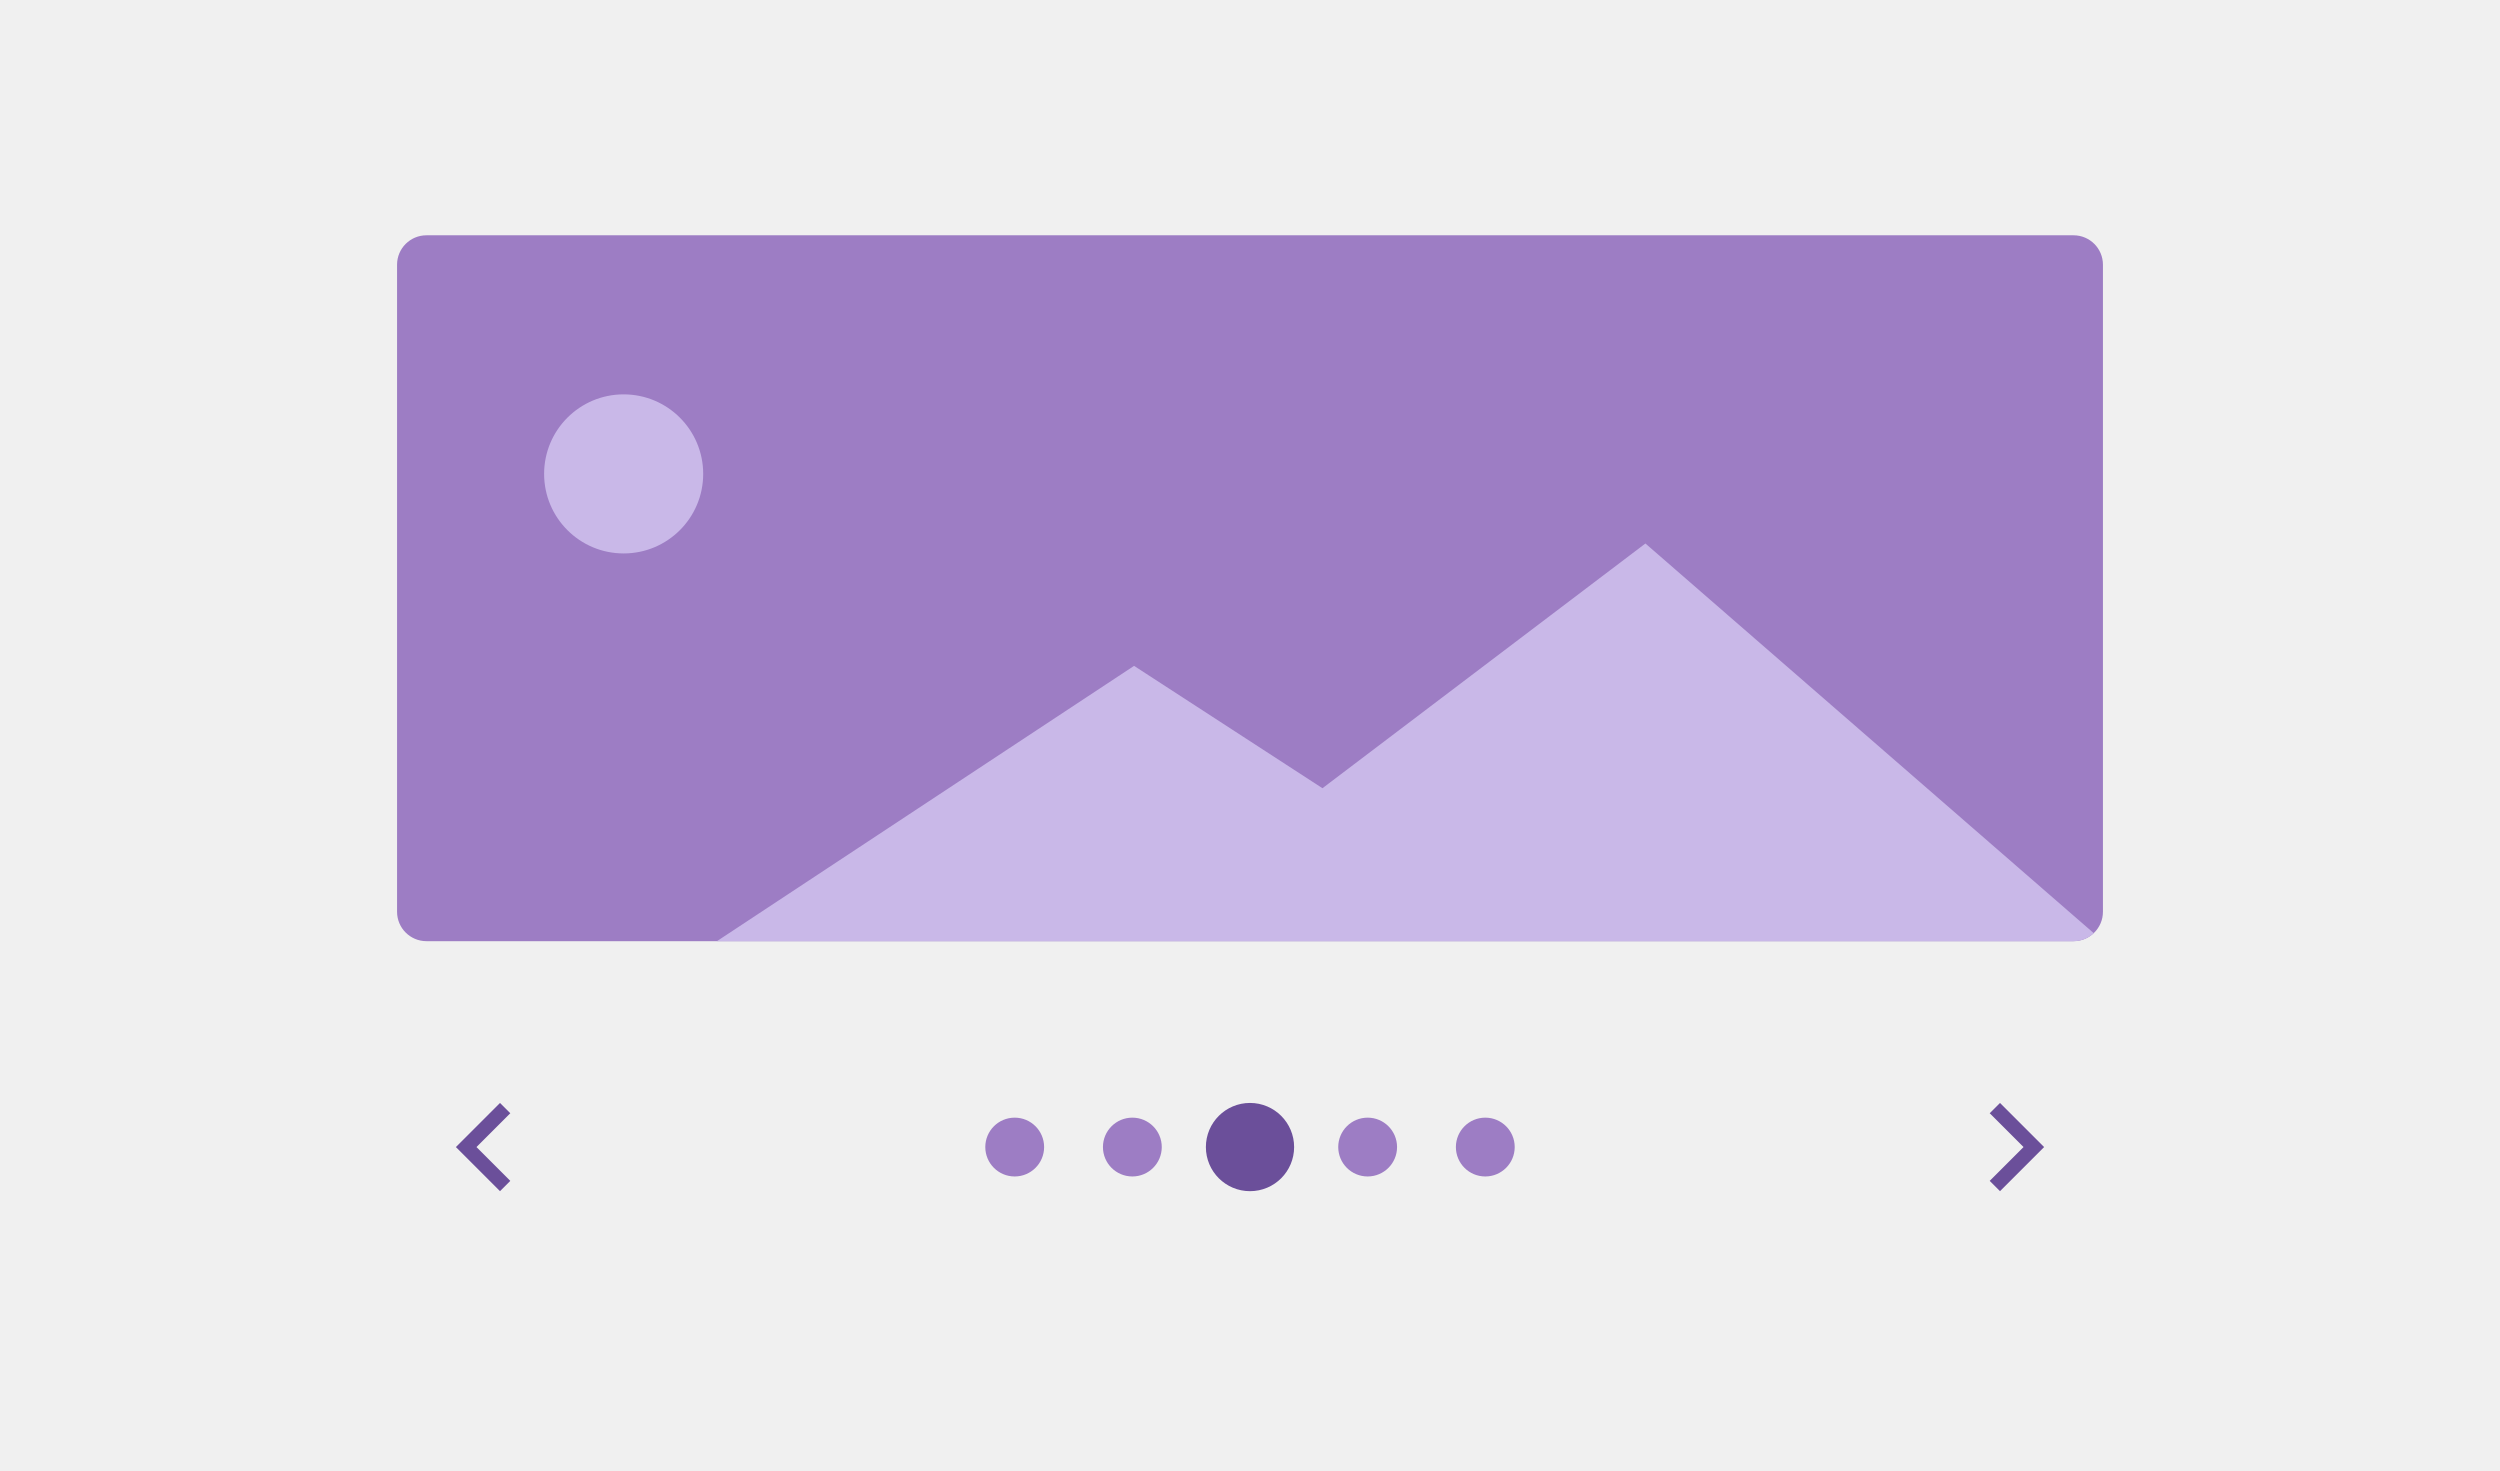
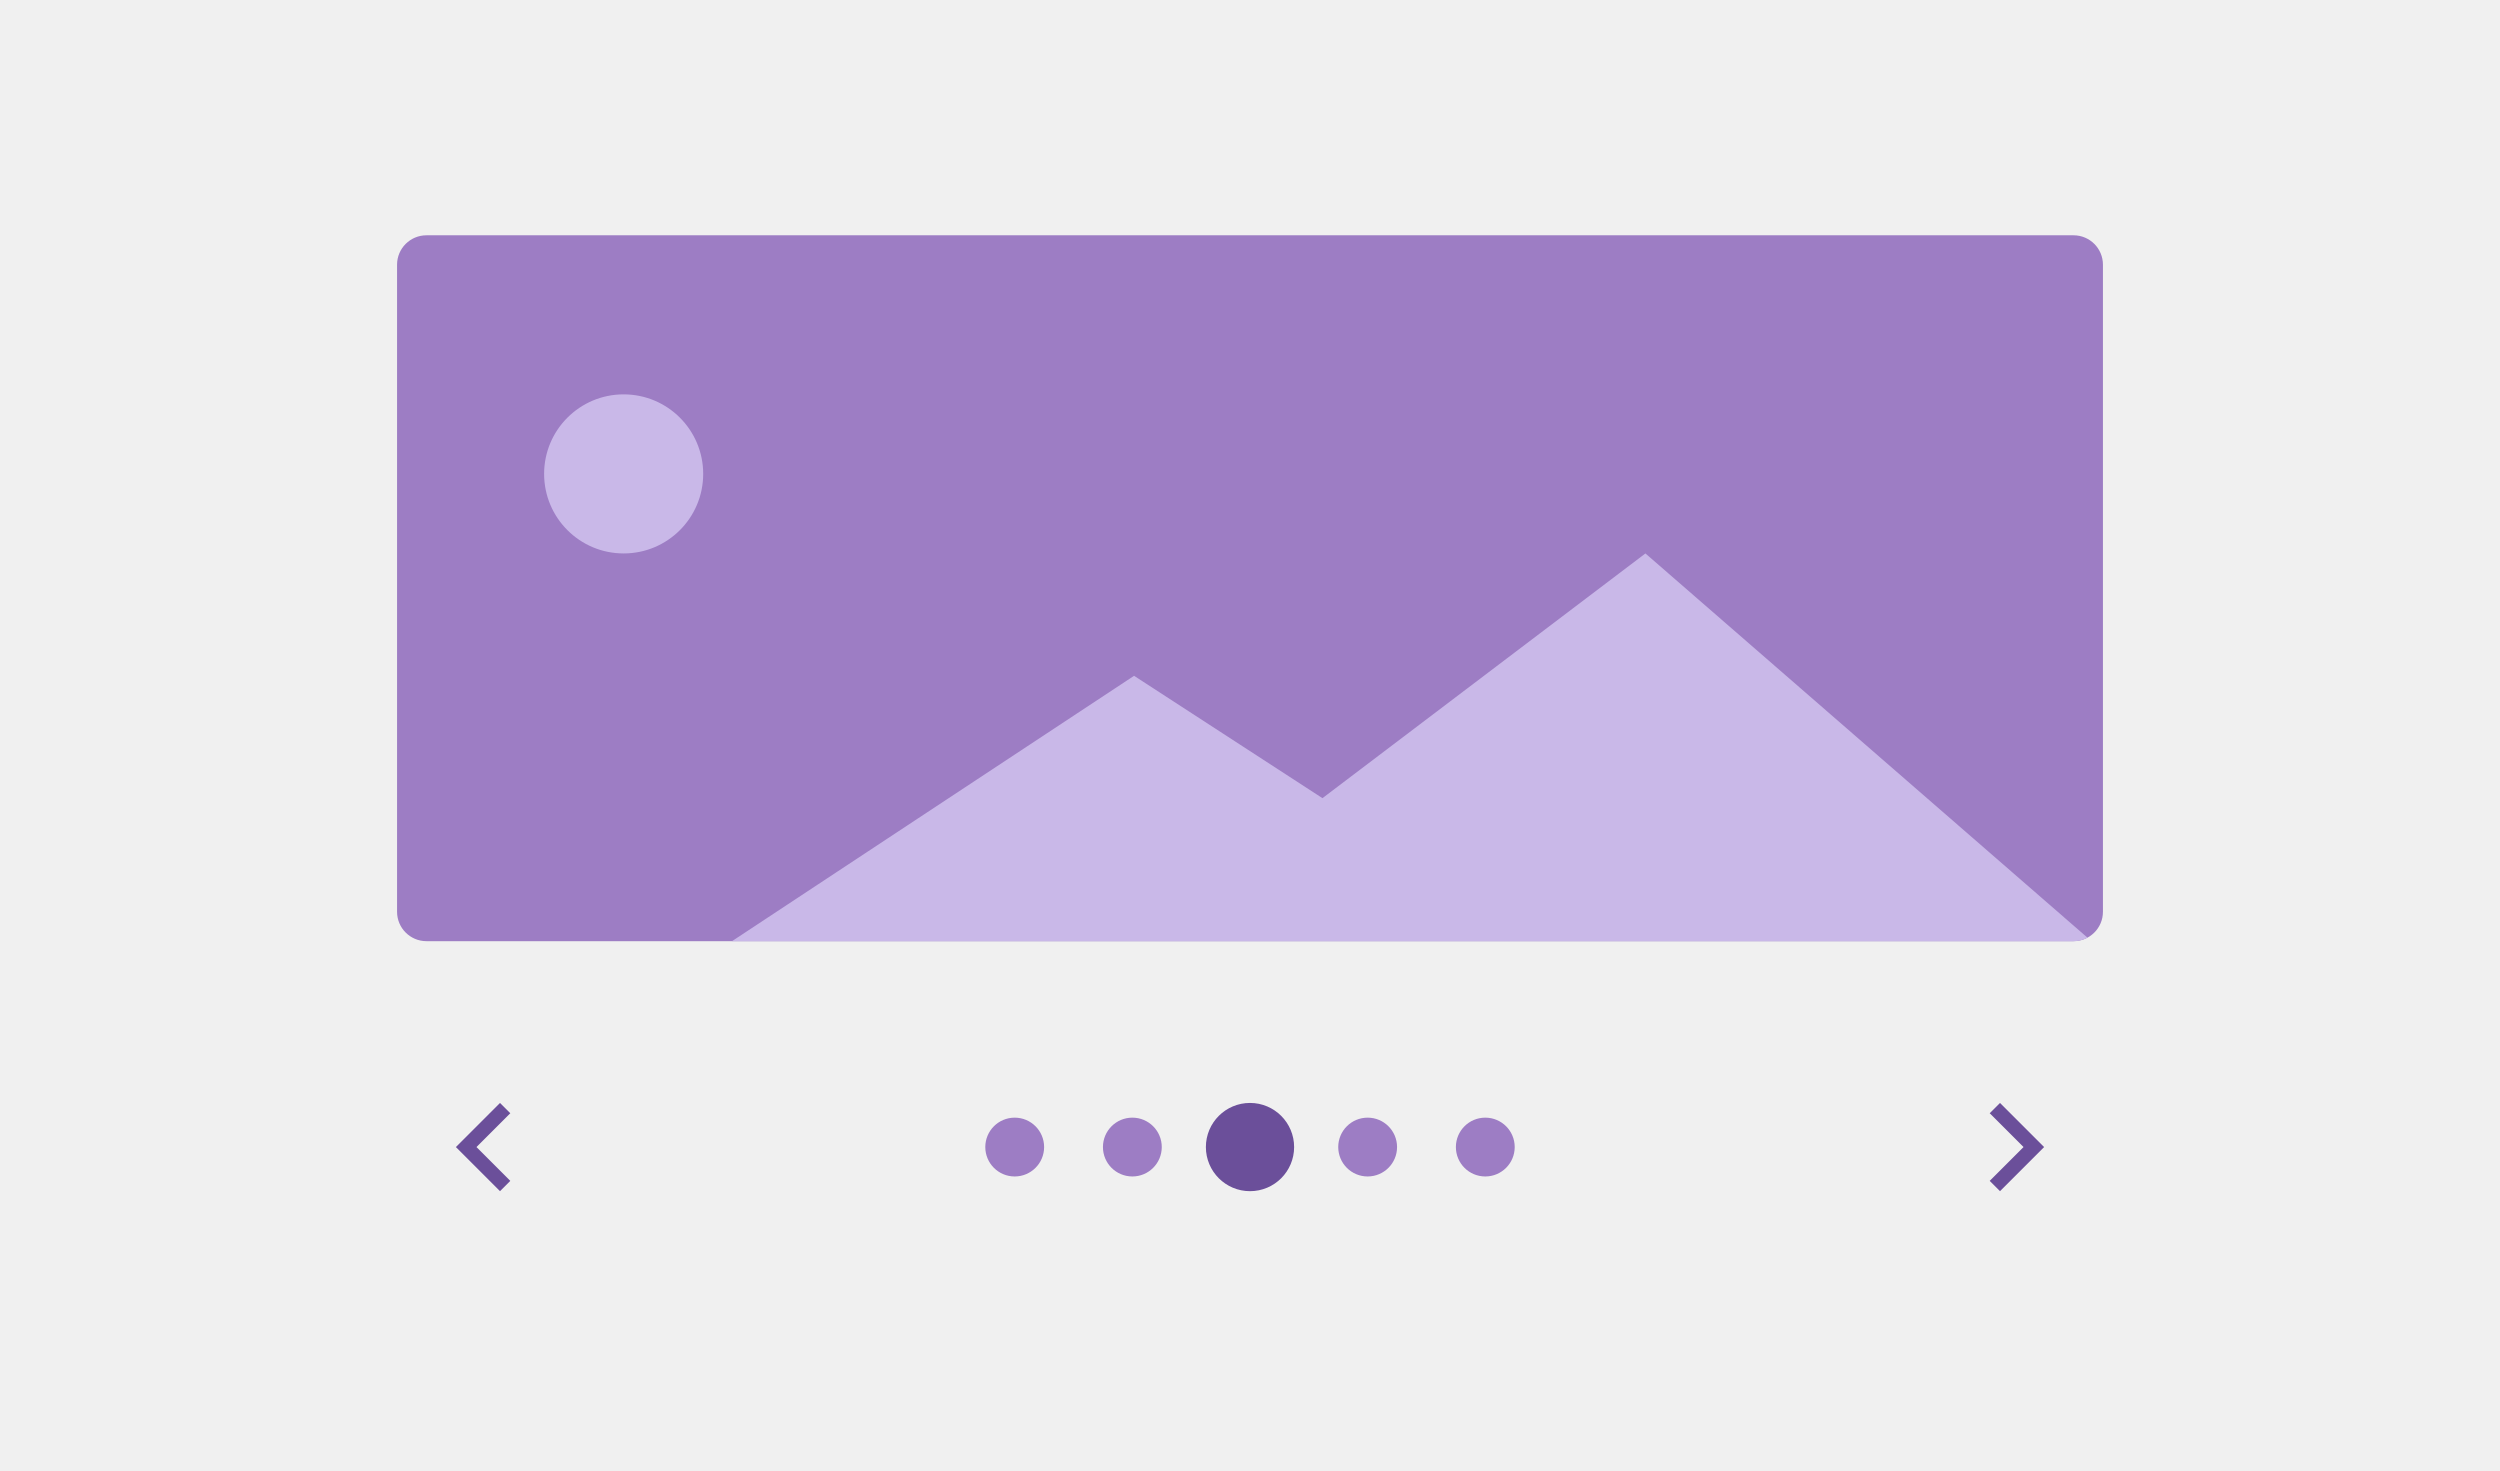
<svg xmlns="http://www.w3.org/2000/svg" width="340" height="200" viewBox="0 0 340 200" fill="none">
  <g clip-path="url(#clip0_2145_1354)">
-     <rect x="54" y="32" width="232" height="96" rx="4" fill="#9d7dc4" />
-     <path d="M286 128L223.777 73.915L179.854 107.198L154.233 90.557L97.5 128H286Z" fill="#c9b8e8" />
-     <circle cx="84.817" cy="64.451" r="10.817" fill="#c9b8e8" />
+     <rect x="54" y="32" width="232" height="96" rx="4" fill="#9D7DC4" />
+     <path d="M286 129.352L223.777 75.268L179.854 108.55L154.233 91.909L97.5 129.352H286Z" fill="#C9B8E8" />
+     <circle cx="84.817" cy="64.451" r="10.817" fill="#C9B8E8" />
  </g>
-   <path d="M68 162L62 156L68 150L69.4 151.4L64.8 156L69.4 160.6L68 162Z" fill="#6b4f9a" />
-   <rect x="134" y="152" width="8" height="8" rx="4" fill="#9d7dc4" />
-   <rect x="150" y="152" width="8" height="8" rx="4" fill="#9d7dc4" />
-   <rect x="165" y="151" width="10" height="10" rx="5" fill="#6b4f9a" />
-   <rect x="165" y="151" width="10" height="10" rx="5" stroke="#6b4f9a" stroke-width="2" />
-   <rect x="182" y="152" width="8" height="8" rx="4" fill="#9d7dc4" />
-   <rect x="198" y="152" width="8" height="8" rx="4" fill="#9d7dc4" />
-   <path d="M272 150L278 156L272 162L270.6 160.6L275.2 156L270.6 151.4L272 150Z" fill="#6b4f9a" />
+   <path d="M68 162L62 156L68 150L69.4 151.4L64.8 156L69.4 160.6L68 162Z" fill="#6B4F9A" />
+   <rect x="134" y="152" width="8" height="8" rx="4" fill="#9D7DC4" />
+   <rect x="150" y="152" width="8" height="8" rx="4" fill="#9D7DC4" />
+   <rect x="165" y="151" width="10" height="10" rx="5" fill="#6B4F9A" />
+   <rect x="165" y="151" width="10" height="10" rx="5" stroke="#6B4F9A" stroke-width="2" />
+   <rect x="182" y="152" width="8" height="8" rx="4" fill="#9D7DC4" />
+   <rect x="198" y="152" width="8" height="8" rx="4" fill="#9D7DC4" />
+   <path d="M272 150L278 156L272 162L270.6 160.6L275.2 156L270.6 151.4L272 150Z" fill="#6B4F9A" />
  <defs>
    <clipPath id="clip0_2145_1354">
      <rect x="54" y="32" width="232" height="96" rx="4" fill="white" />
    </clipPath>
  </defs>
</svg>
